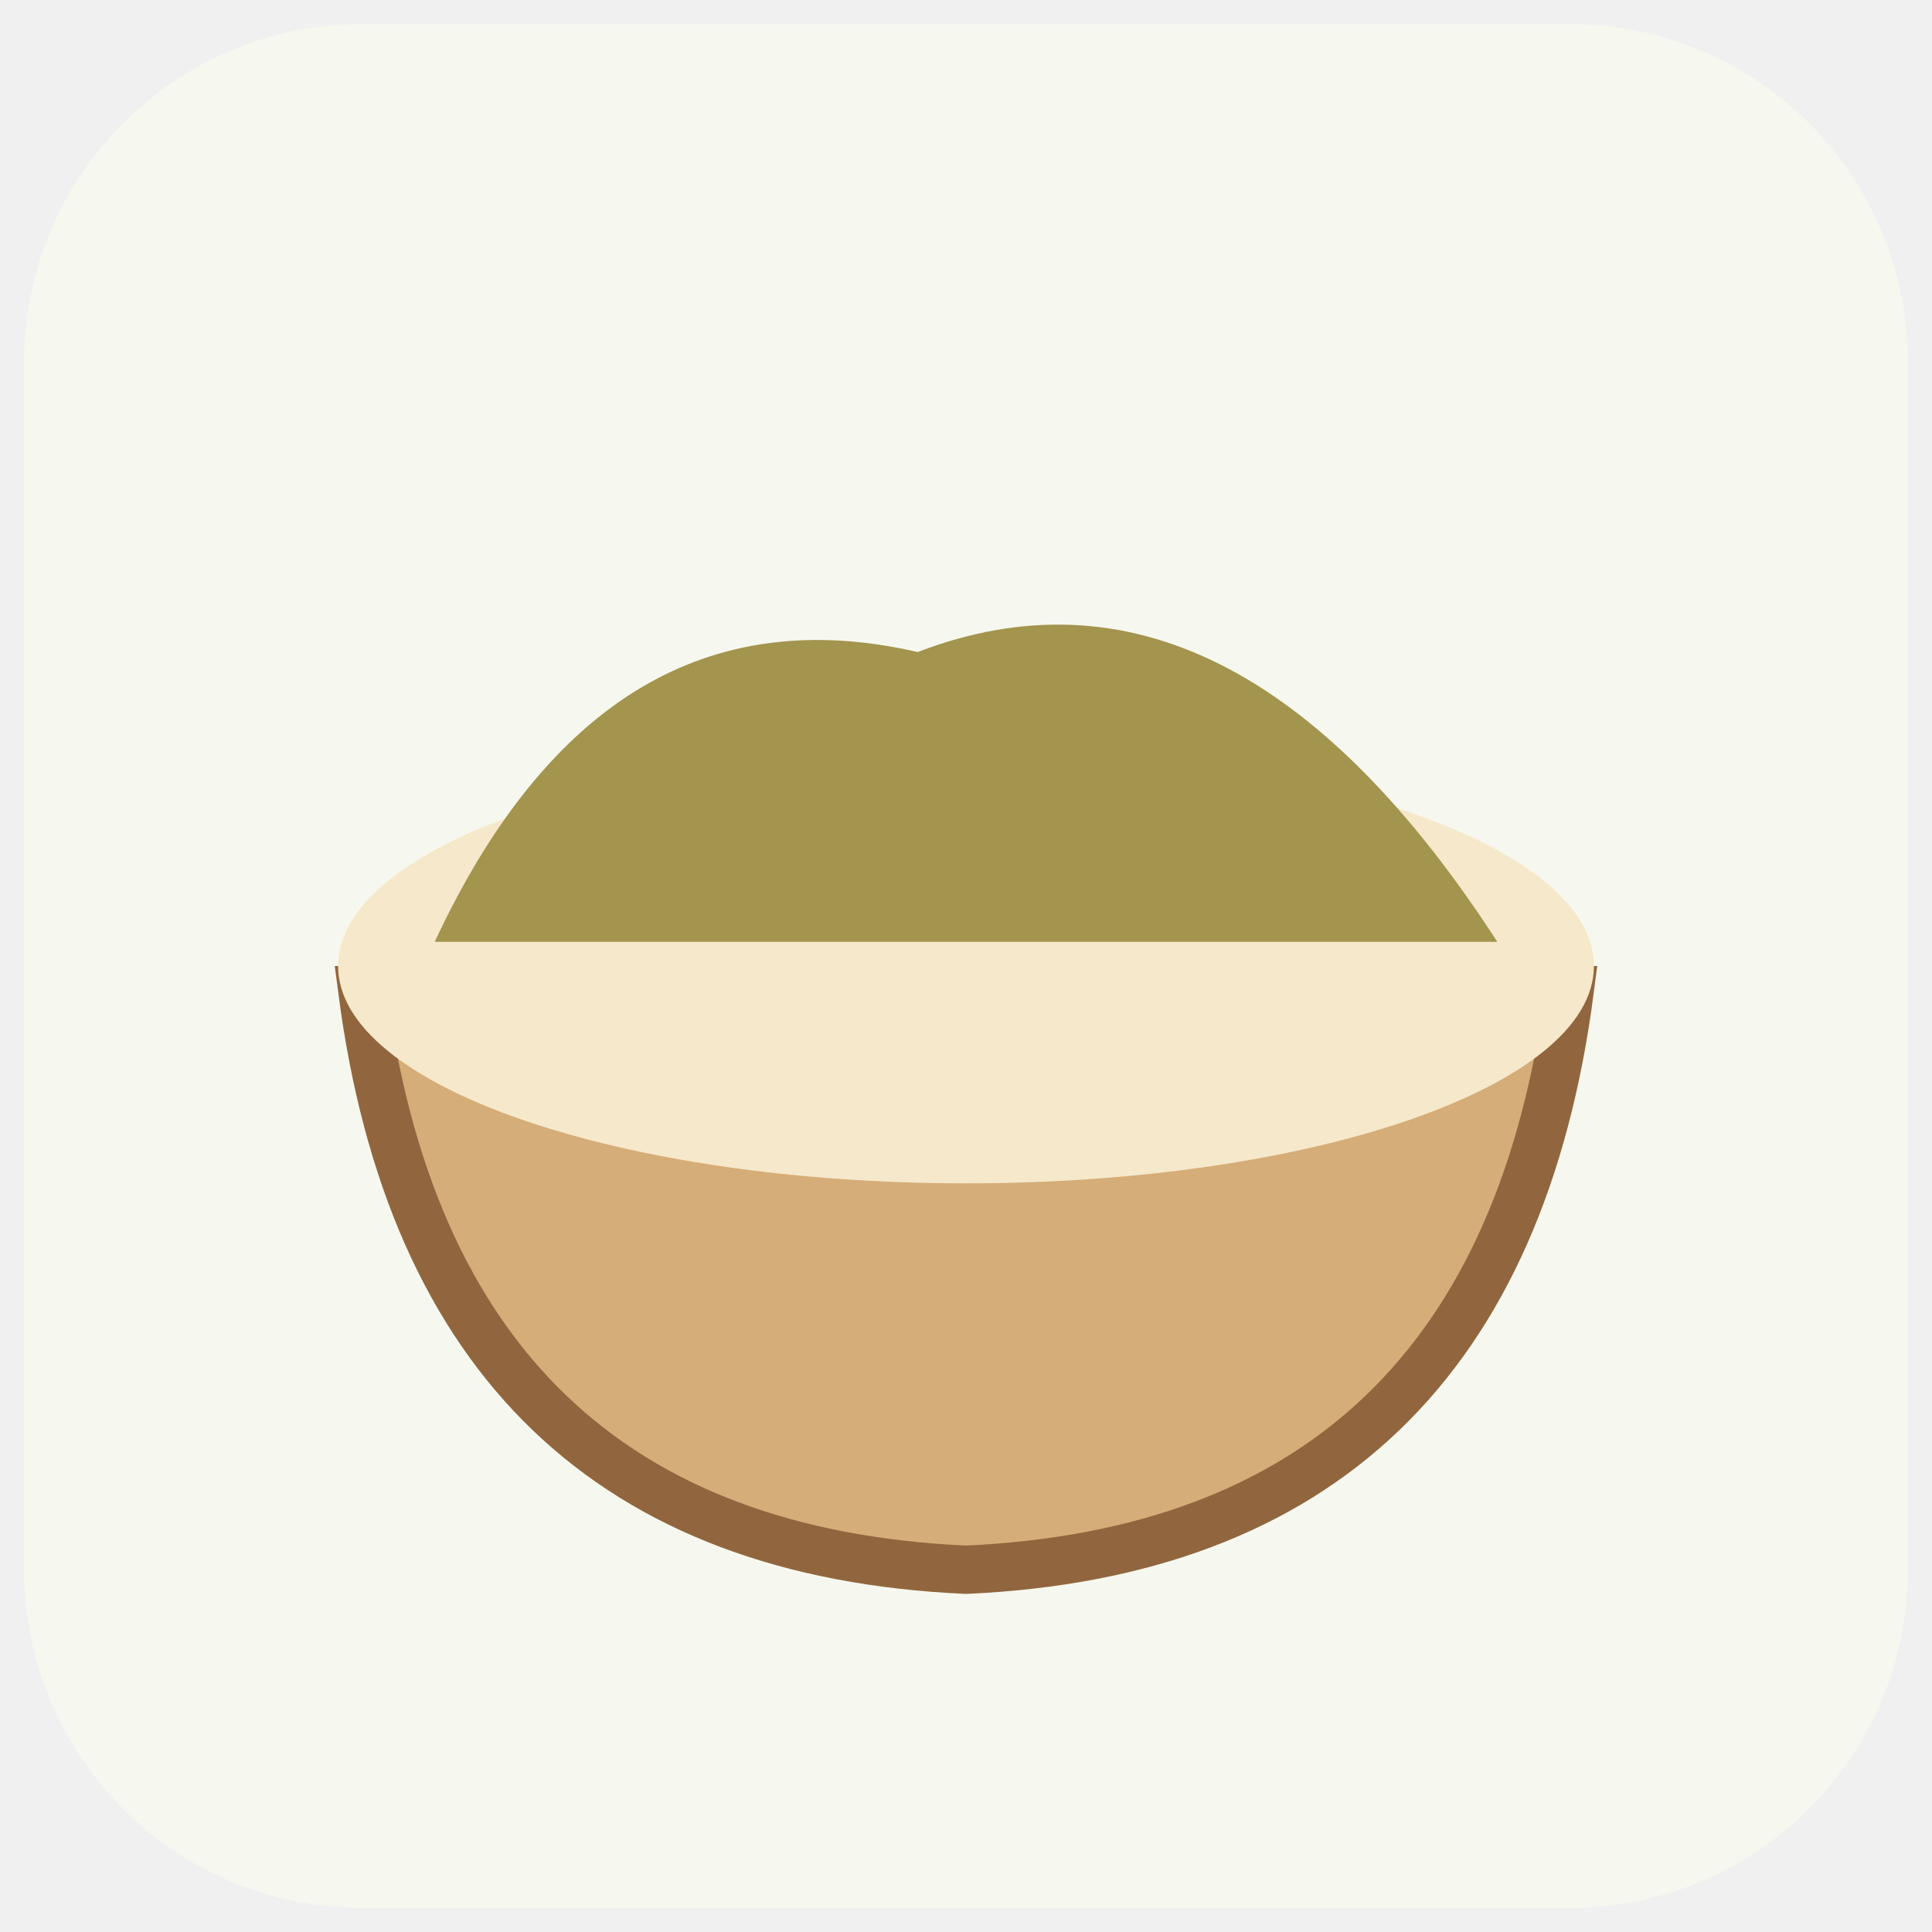
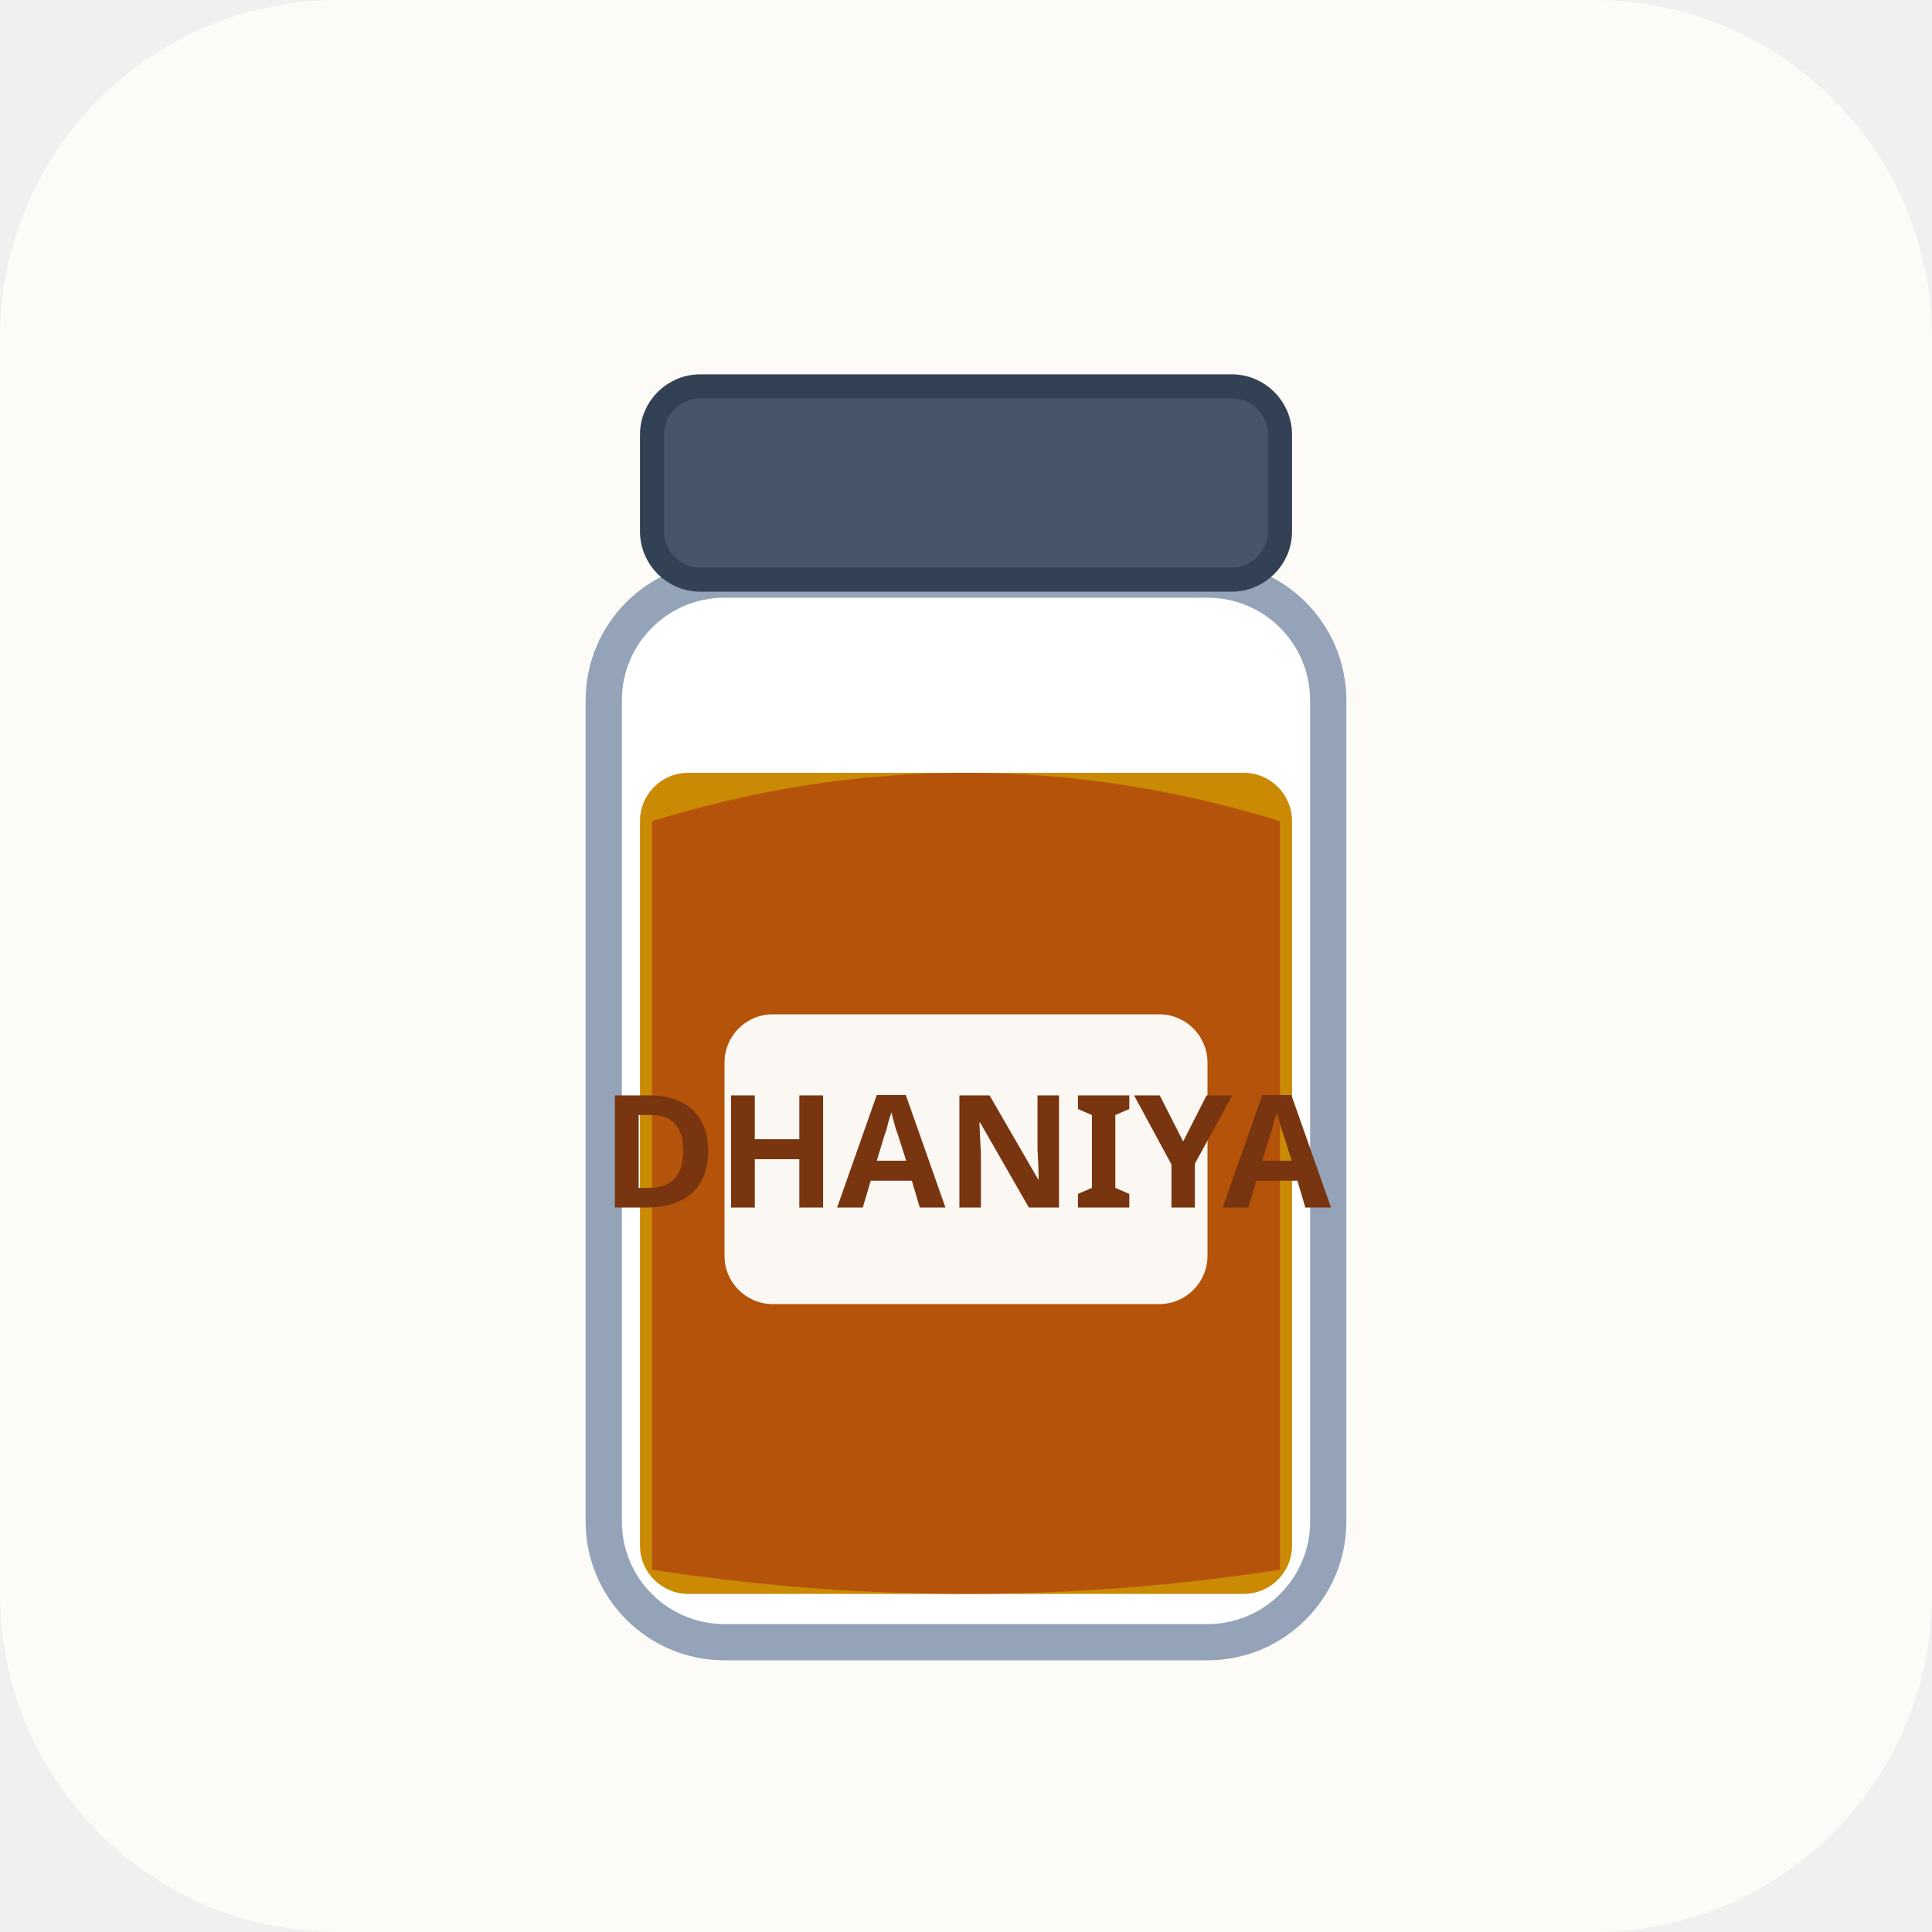
<svg xmlns="http://www.w3.org/2000/svg" width="80" height="80" viewBox="0 0 80 80">
-   <rect x="1" y="1" width="78" height="78" rx="14" fill="#f6f8ef" />
-   <path d="M15 41Q18 64 40 65Q62 64 65 41Z" fill="#d5ad78" stroke="#91663e" stroke-width="2" />
-   <ellipse cx="40" cy="40" rx="26" ry="9" fill="#f6e8ca" />
-   <path d="M18 39Q25 24 38 27Q51 22 62 39Z" fill="#a3944e" />
+   <rect width="80" height="80" rx="14" fill="#fdfbf7" />
+   <rect x="25" y="24" width="30" height="44" rx="5" fill="#ffffff" stroke="#94a3b8" stroke-width="1.5" />
+   <rect x="27" y="16" width="26" height="8" rx="2" fill="#475569" stroke="#334155" stroke-width="1" />
+   <rect x="26.5" y="32" width="27" height="34" rx="2" fill="#ca8a04" />
+   <path d="M 27 34 Q 40 30 53 34 L 53 65 Q 40 67 27 65 Z" fill="#b45309" />
+   <rect x="30" y="42" width="20" height="12" rx="2" fill="#ffffff" opacity="0.95" />
+   <text x="40" y="50" font-size="6.5" font-family="sans-serif" font-weight="bold" fill="#78350f" text-anchor="middle">DHANIYA</text>
</svg>
